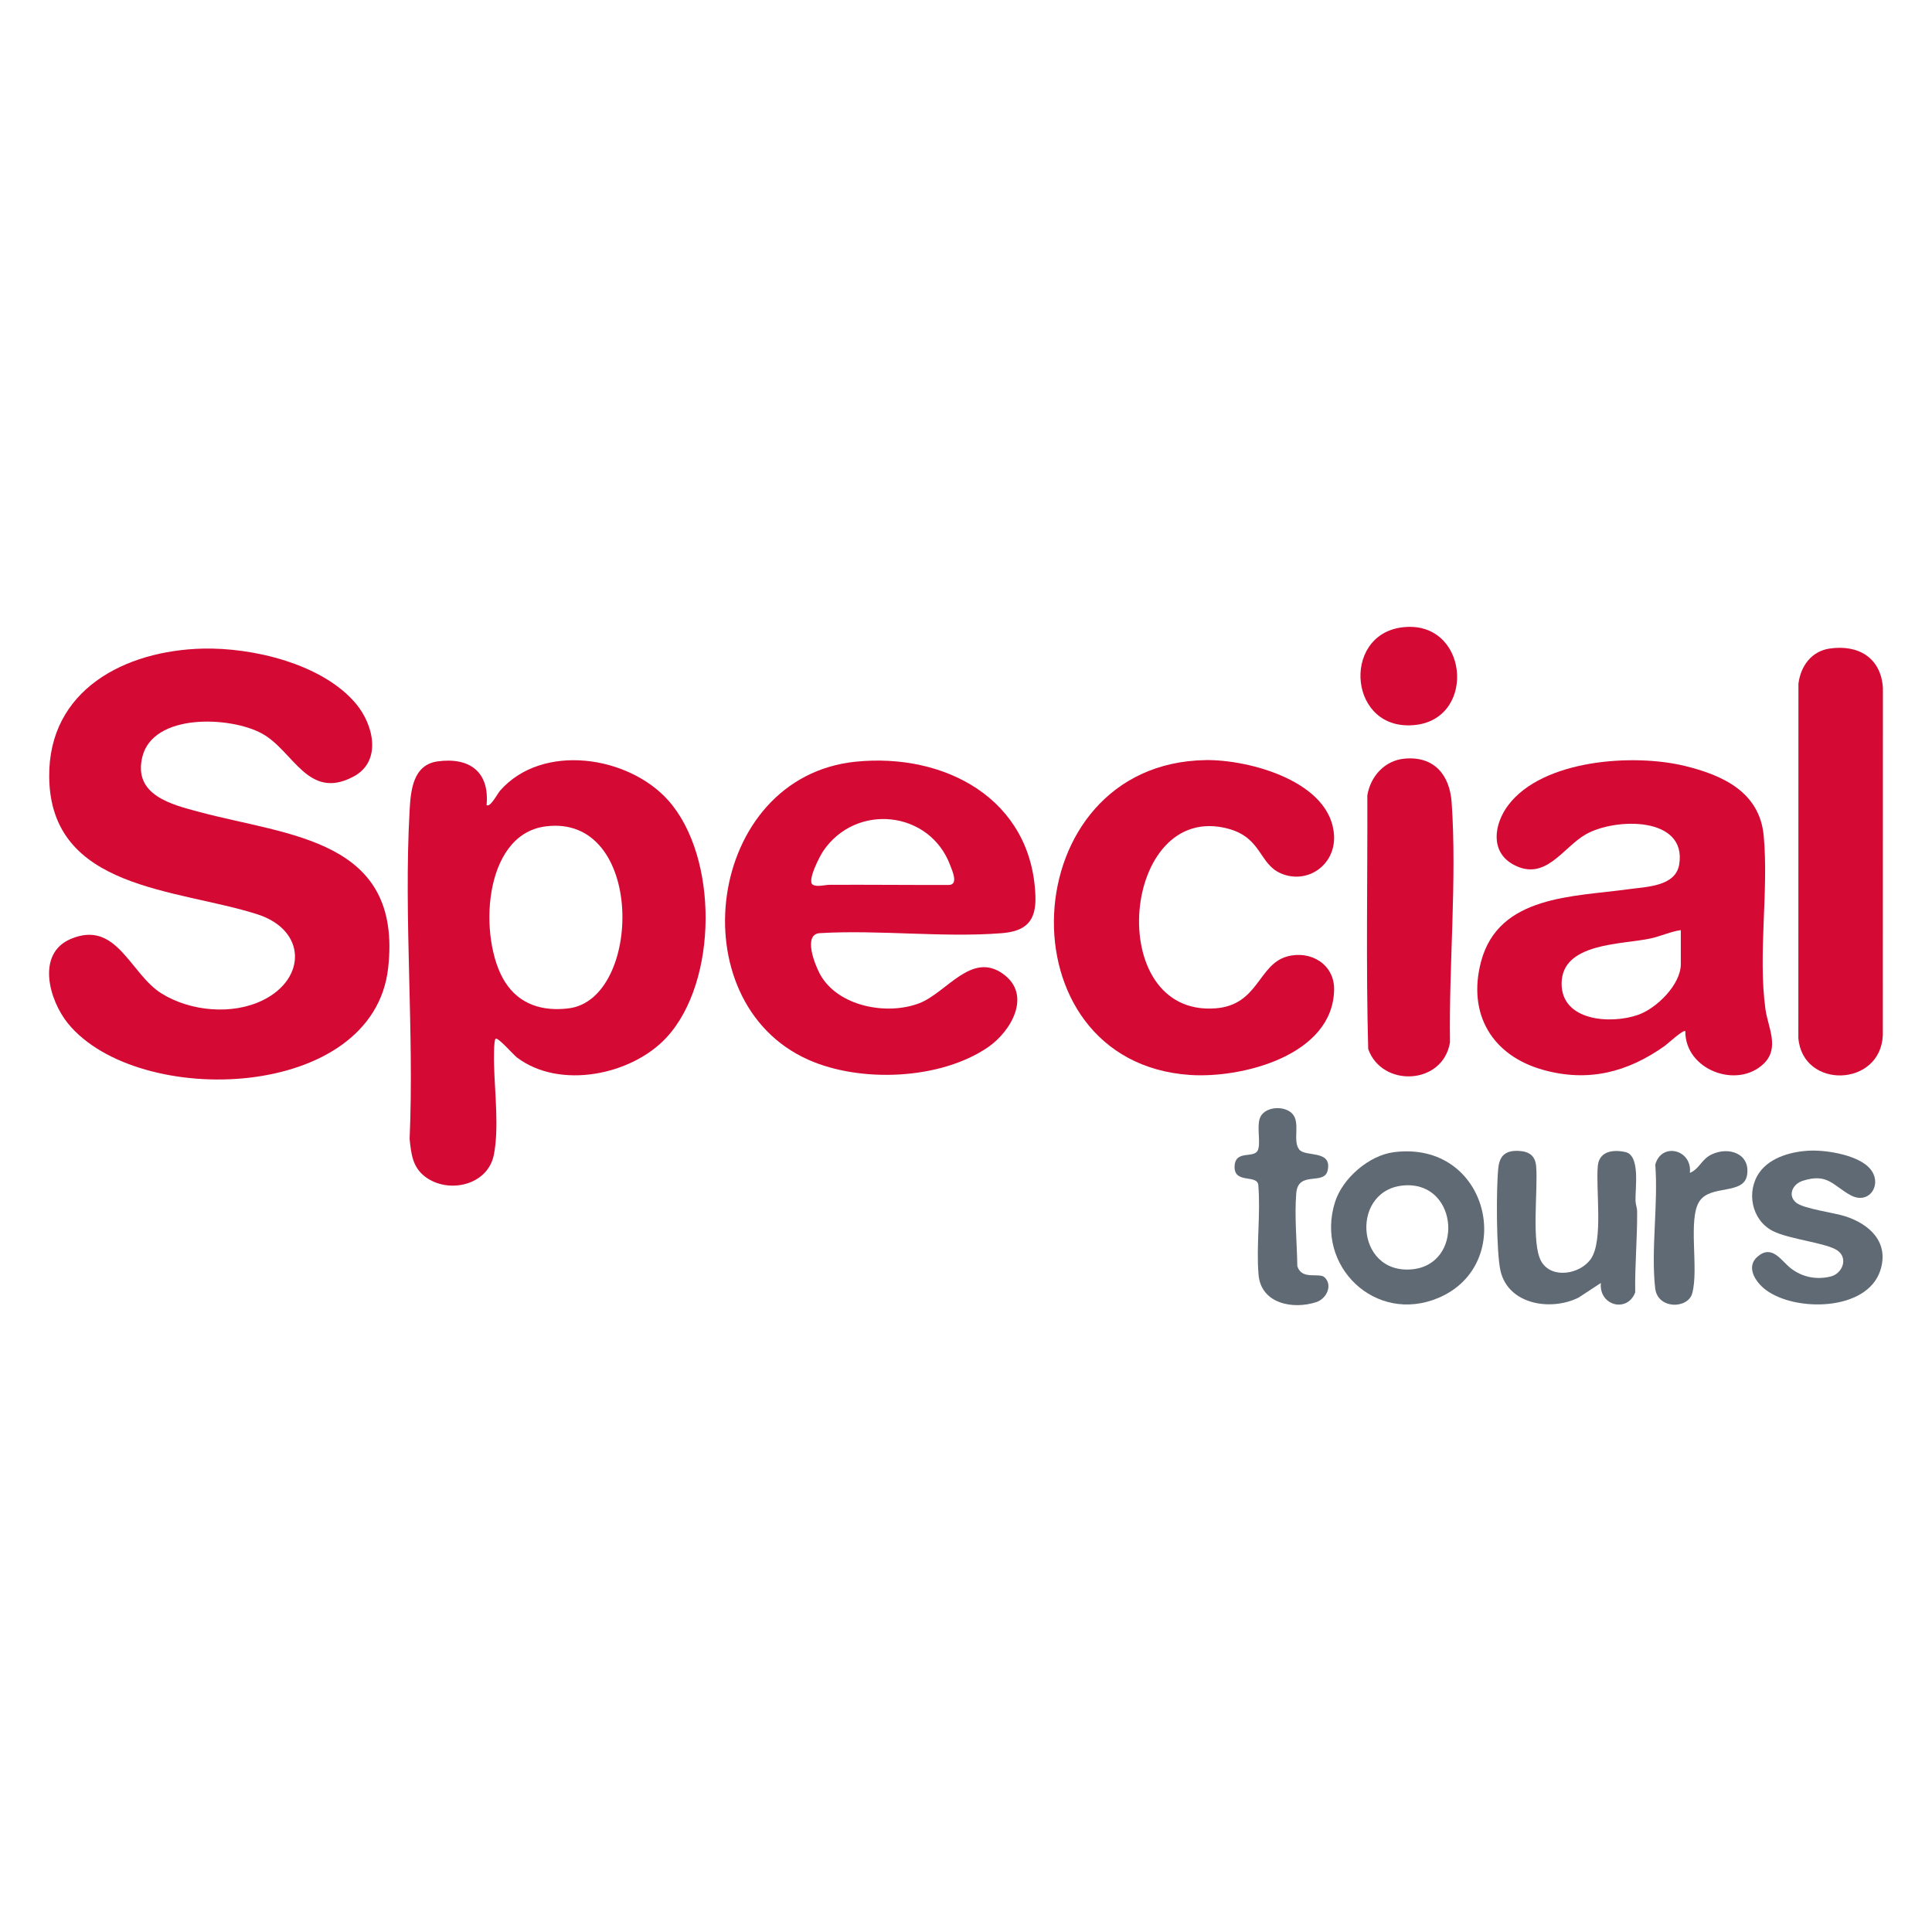
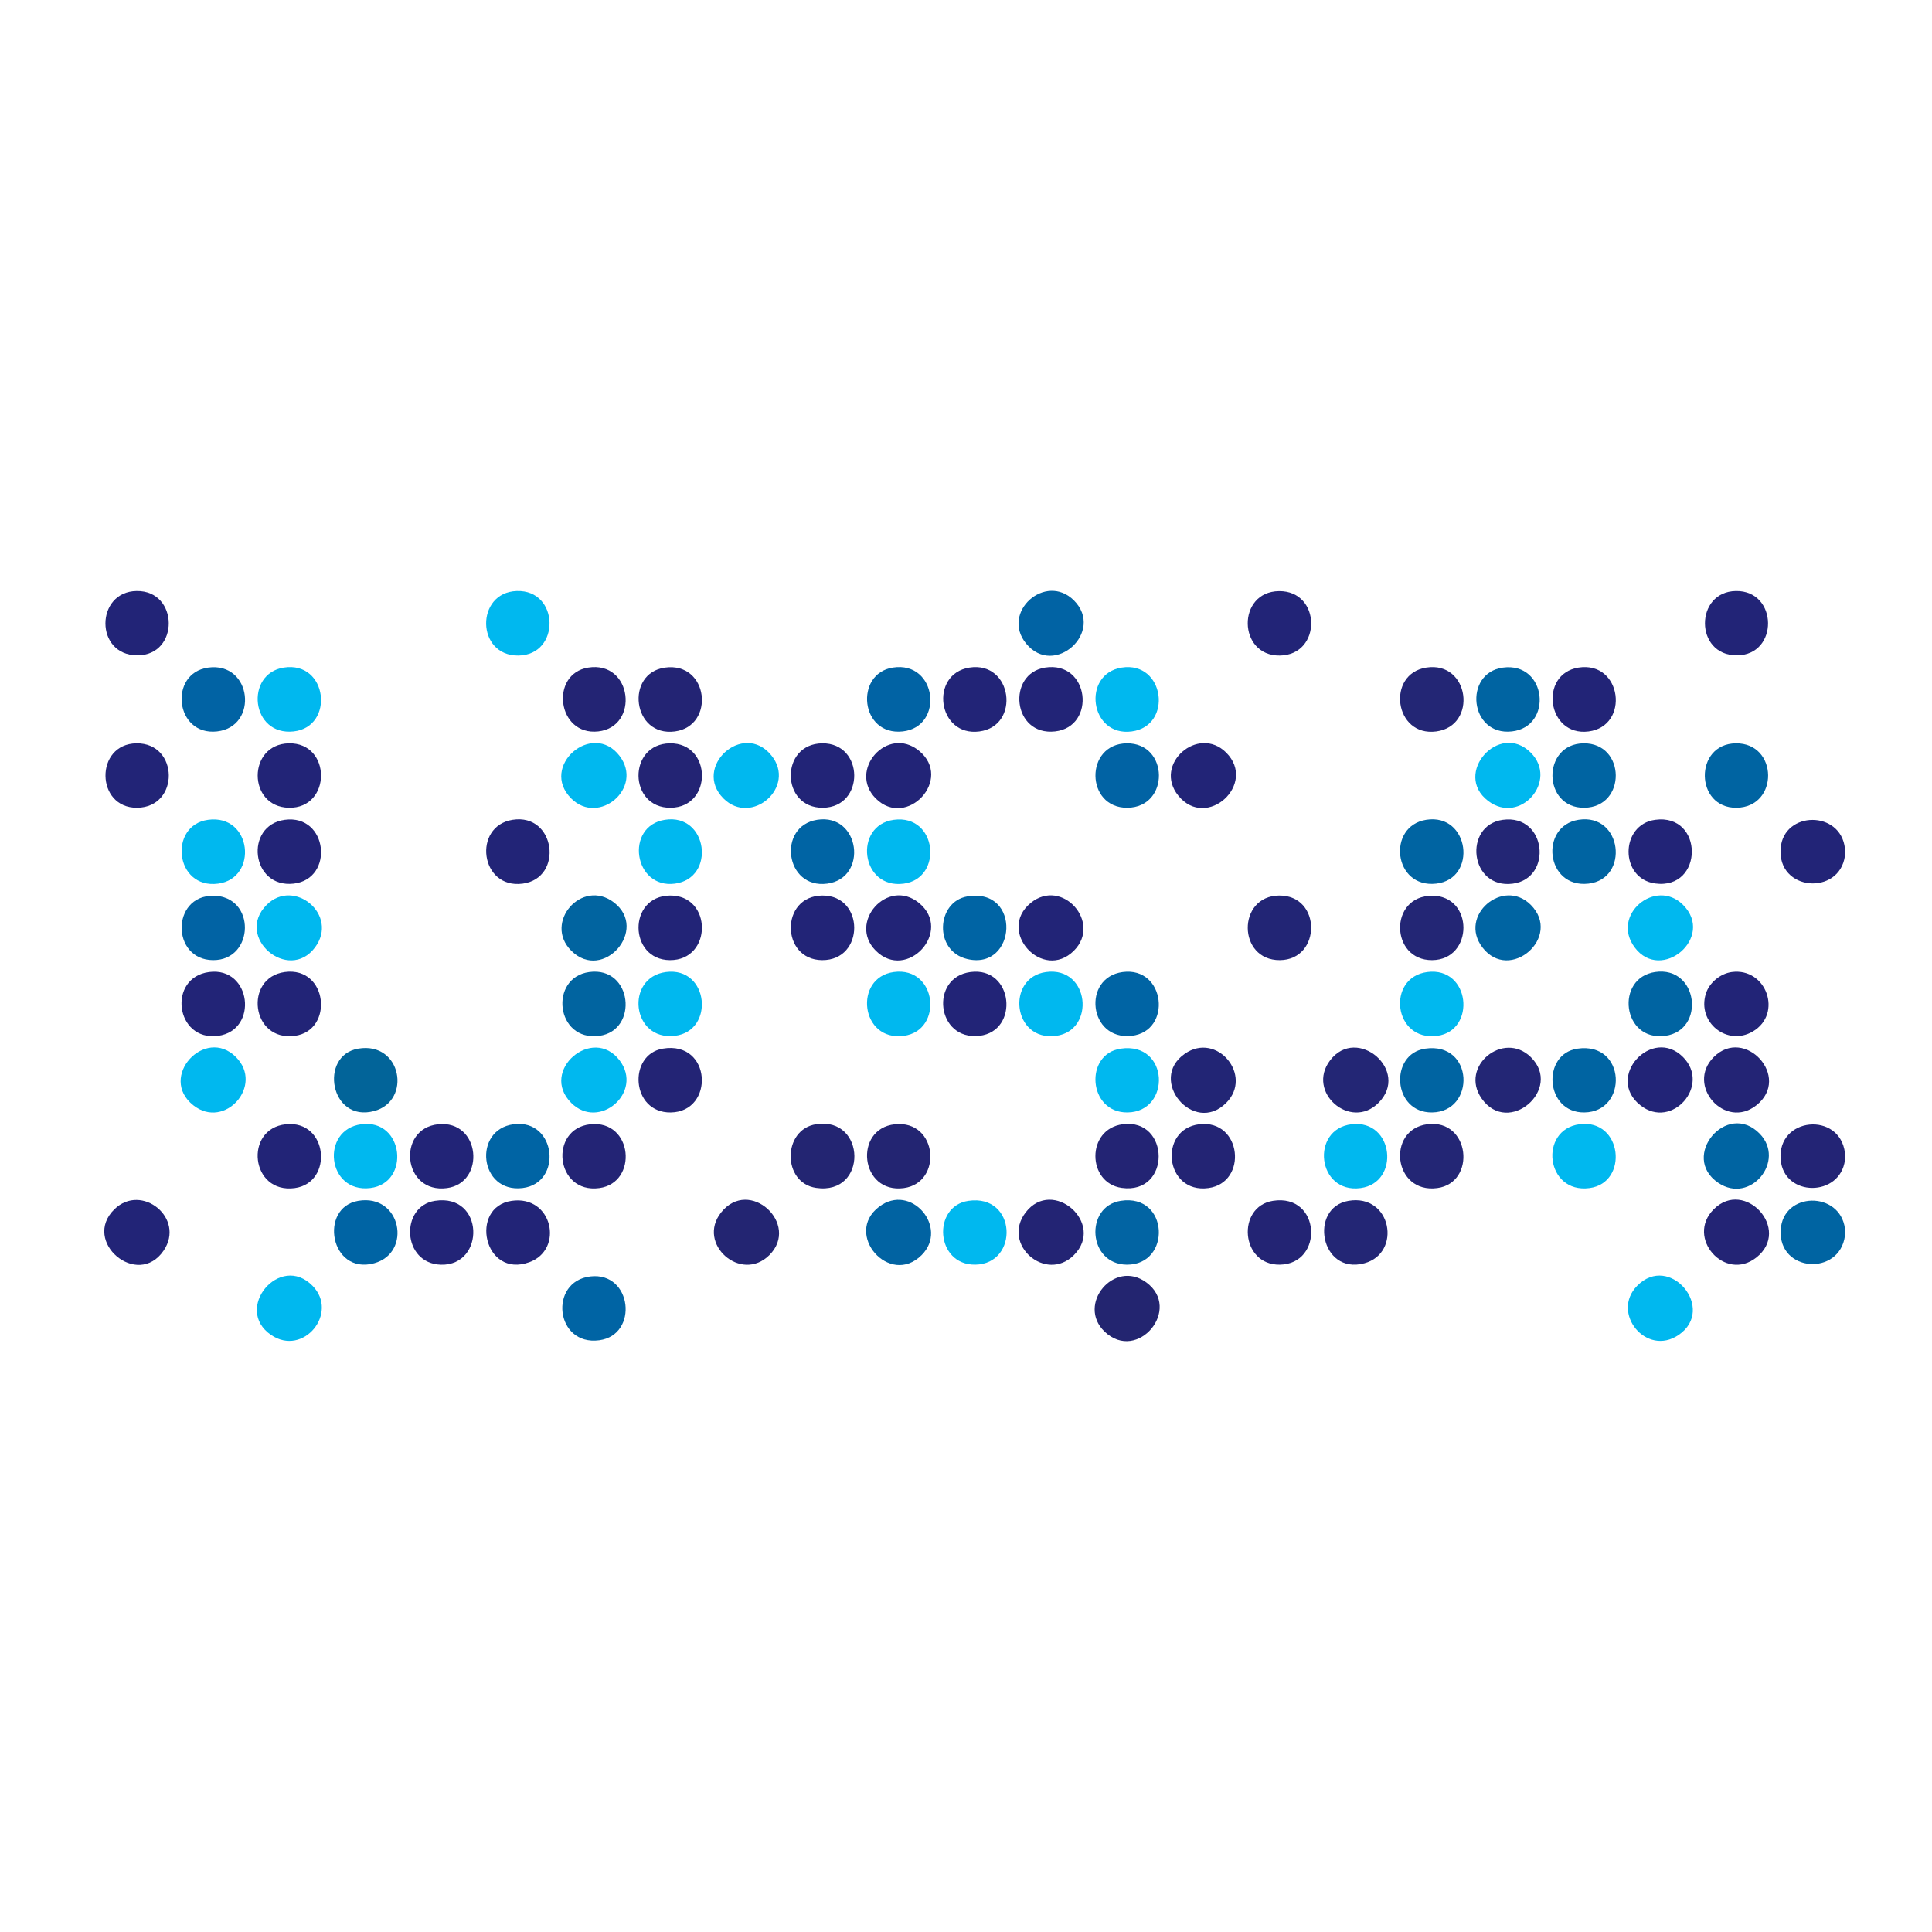
<svg xmlns="http://www.w3.org/2000/svg" id="Capa_1" version="1.1" viewBox="0 0 1200 1200">
  <defs>
    <style>
      .st0 {
-         fill: #d40a34;
+         fill: #232675;
+         fill-rule: evenodd;
      }

      .st1 {
-         fill: #5f6a74;
+         fill: #026499;
+       }
+ 
+       .st2 {
+         fill: #232474;
+       }
+ 
+       .st3 {
+         fill: #222477;
+       }
+ 
+       .st4 {
+         fill: #0163a2;
+       }
+ 
+       .st5 {
+         fill: #0163a4;
+       }
+ 
+       .st6 {
+         fill: #222575;
+       }
+ 
+       .st7 {
+         fill: #0164a0;
+       }
+ 
+       .st8 {
+         fill: #0264a3;
+       }
+ 
+       .st9 {
+         fill: #232475;
+       }
+ 
+       .st10 {
+         fill: #232572;
+       }
+ 
+       .st11 {
+         fill: #232570;
+       }
+ 
+       .st12 {
+         fill: #00b8ef;
+       }
+ 
+       .st13 {
+         fill: #0064a4;
+       }
+ 
+       .st14 {
+         fill: #0064a2;
      }
    </style>
  </defs>
-   <path class="st0" d="M125.96,402.86c31.07-.74,74.53,9.48,95.26,34.37,10.78,12.94,16.21,35.64-1.7,45.15-28.37,15.06-37.2-16.12-56.9-26.82s-67.63-12.72-74.23,14.63c-5.74,23.79,18.22,29.55,35.68,34.21,55.54,14.84,126.06,16.8,117.01,96.94-9.35,82.77-155.46,87.33-198.77,34.46-11.71-14.3-20.09-43.47,1.71-52.64,28.6-12.02,36.75,21.76,56.34,33.92,17.92,11.12,44.05,13.56,63.12,4.07,27.02-13.45,26.75-43.51-3.63-53.26-49.83-15.99-128.5-15.09-129.29-85.2-.61-54.24,47.09-78.67,95.39-79.83Z" />
-   <path class="st0" d="M307.86,645.15c-1.29.92-1.06,13.89-.99,16.43.42,16.75,3.17,39.68-.18,55.93-3.88,18.85-28.45,24.28-42.78,13.25-7.75-5.97-8.52-14.18-9.49-23.29,2.92-67.17-3.75-137.44,0-204.25.7-12.48,2.16-28.24,17.45-30.32,19.73-2.68,32.25,6.46,30.36,27.08,2.1,2.02,6.8-7.11,8.4-8.92,26.27-29.82,79.72-21.69,104.46,6.1,31.18,35.02,30.95,112.3-.94,147.07-21.66,23.61-66.57,32.72-93.12,12.55-2.04-1.55-11.73-12.65-13.18-11.62ZM338.53,513.34c-38.83,5.28-41.51,70.27-24.89,96.52,8.94,14.12,23.33,18.43,39.53,16.45,45.94-5.61,47.7-121.46-14.64-112.98Z" />
-   <path class="st0" d="M1046.78,640.46c-1.28-1.12-10.85,7.8-12.81,9.19-23.02,16.37-47.51,22.66-75.42,14.89-31.79-8.85-47.2-34.74-38.67-67.17,10.89-41.39,57.49-40.3,91.67-45.07,10.95-1.53,29.2-1.62,31.44-15.39,4.85-29.91-39.64-29.13-58.02-18.69-14.24,8.09-25.05,29.62-44.99,18.79-14.73-8-11.94-25.37-3.15-36.96,21.47-28.33,77.63-32.06,109.43-24.36,23.6,5.71,46.71,16.16,49.22,43.5,3.15,34.25-3.62,73.41,1.06,107.58,1.55,11.33,9.05,24.09-1.02,33.86-16.56,16.06-48.96,3.9-48.74-20.17ZM1043.98,577.72c-6.42.9-12.17,3.71-18.72,5.16-17.75,3.91-55.32,2.45-55.32,28.09,0,23.38,30.71,25.29,47.52,19.37,11.49-4.04,26.52-18.75,26.52-31.55v-21.07Z" />
-   <path class="st0" d="M531.49,473.1c55.26-5.62,109.54,23.08,111.63,83.56.54,15.47-5.91,21.78-21.03,22.97-36.12,2.84-75.93-2.18-112.44-.06-11.37.18-3.45,19.86-.28,25.61,11.02,19.97,41.53,25.67,61.63,17.94,16.99-6.54,32.31-32.34,51.99-18.24,18.24,13.07,5.03,35.82-9.53,45.71-29.61,20.11-78.92,22.05-111.29,7.68-81.33-36.12-63.5-175.73,29.32-185.18ZM504.73,549.42c2.44,1.72,7.71.16,10.52.15,24.69-.11,49.38.15,74.08.1,6.09-.14,2.25-8.54.87-12.2-12.8-34.24-58.74-38.84-78.96-8.75-2.09,3.11-9.98,18.26-6.51,20.72Z" />
-   <path class="st0" d="M748.8,472.11c27.19-.42,78.24,13.39,79.81,47.05.86,18.41-17.06,30.56-33.45,23.13-13.13-5.95-11.63-22.05-32.36-27.58-66.33-17.71-77.87,116.81-7.87,111.59,26.82-2,26.5-27.27,44.56-32.23,14.48-3.97,29.4,4.78,29.15,20.64-.66,40.79-57.09,55.17-89.55,52.96-118.15-8.04-110.07-193.7,9.71-195.55Z" />
-   <path class="st0" d="M1136.47,402.82c17.86-2.6,31.89,5.78,33.04,24.54l-.05,215.43c-1.19,32.5-49.85,33.97-52.47,1.92l.05-220.11c1.41-10.9,8.06-20.12,19.43-21.78Z" />
-   <path class="st0" d="M872.39,471.2c18.41-1.67,28.08,10.11,29.27,27.34,3.32,47.91-1.76,100.64-1.05,148.88-4.34,26.62-42.29,28.23-50.8,4.12-1.42-52.37-.36-105.05-.54-157.53,1.97-11.85,10.81-21.68,23.11-22.8Z" />
-   <path class="st1" d="M865.81,715.63c59.08-7.48,76.5,69.74,27.72,90.47-39.17,16.65-76.98-19.76-64.28-59.6,4.7-14.73,21.12-28.92,36.56-30.87ZM873.36,736.21c-34.76,1.31-32.13,55.27,3.44,52.21,32.36-2.78,29.31-53.44-3.44-52.21Z" />
-   <path class="st1" d="M994.34,796.87l-13.85,9.09c-17.14,8.54-43.58,4.42-48.48-16.54-2.68-11.46-2.75-51.82-1.36-64.21.9-8.07,5.2-10.85,13.15-10.33,6.15.4,9.74,3.15,10.31,9.35,1.32,14.38-3.27,48.36,3.31,59.44,6.44,10.85,24.13,7.86,30.77-1.86,7.74-11.32,2.89-43.01,4.23-57.58.84-9.17,9.36-10.4,17.17-8.66,9.4,2.1,6,22.57,6.25,30.28.07,2.22.99,4.27,1.01,6.48.16,16.81-1.48,33.57-1.19,50.4-4.92,12.9-22.64,8.27-21.33-5.87Z" />
-   <path class="st1" d="M1125.29,714.67c10.27-.23,28.99,2.93,36.13,11.11,8.21,9.4-.18,22.94-11.93,16.61-10.85-5.84-14.19-14.04-29.85-8.95-6.46,2.1-9.43,9.31-3.88,13.65,4.75,3.72,23.23,6.11,30.11,8.29,15.48,4.91,27.71,16.31,22.01,33.77-8.3,25.41-53.11,25.83-71.36,11.83-6.25-4.79-12.35-14.18-4.79-20.55,9.13-7.69,14.59,2.76,20.71,7.44,7.13,5.45,15.77,7.12,24.52,5.02,7.4-1.77,11.14-11.33,4.39-16.14s-29.96-6.91-40.27-12.18c-13.18-6.74-16.66-24.53-8.22-36.39,6.94-9.77,21.04-13.27,32.44-13.53Z" />
-   <path class="st1" d="M822.71,793.37c5.16,4.85,1.37,13.28-5.18,15.41-14.59,4.74-34.28.95-35.82-17.03-1.54-17.95,1.41-37.88-.19-56.04-1.18-6.33-15.15-.28-14.69-11.34.43-10.39,12.07-4.58,14.43-9.93,1.91-4.34-.63-13.76,1.11-19.49,2.31-7.59,14.77-8.63,20.04-3.49,5.72,5.57.13,17.07,4.6,22.56,3.91,4.82,20.42-.03,17.64,12.87-2.1,9.72-18.31-.16-19.52,14.23-1.19,14.26.45,30.88.66,45.3,2.74,8.93,13.55,3.77,16.93,6.96Z" />
-   <path class="st0" d="M870.49,389.71c41.28-5.58,47.19,55.91,9.02,60.53-41.65,5.04-46.74-55.43-9.02-60.53Z" />
-   <path class="st1" d="M1049.6,728.5c5.94-2.41,7.11-8.35,13.41-11.4,10.8-5.23,24.28-.51,22.12,12.76-2.04,12.53-22.63,5.71-29.59,16.29-7.32,11.13-.21,42.21-4.51,57.3-2.74,9.61-21.47,9.9-22.97-3.3-2.7-23.74,1.97-52.46.06-76.74,3.76-14.14,23.05-9.5,21.49,5.09Z" />
+   <path class="st9" d="M1145.93,716.12c.14,1.15.15,3.37,0,4.5-3.06,23-37.87,23.03-39.92-.29-2.33-26.62,36.81-30.18,39.92-4.21Z" />
+   <path class="st3" d="M1145.93,527.04c.13,1.19.15,3.34,0,4.5-3.32,24.93-42.29,22.21-39.92-4.85,2.03-23.13,37.36-23.47,39.92.35Z" />
+   <path class="st14" d="M1145.93,767.57c-3.34,25.12-41.38,22.77-39.91-3.57,1.34-23.97,36.79-24.42,39.91-.93.15,1.11.15,3.39,0,4.5Z" />
+   <path class="st10" d="M506.89,698.27c31.19-4.88,32.25,44.26.01,39.55-21.15-3.09-21.01-36.27-.01-39.55Z" />
+   <path class="st14" d="M1092.95,704.13c16.4,16.79-5.66,44.13-25.72,30.54-24.01-16.27,5.4-51.35,25.72-30.54Z" />
+   <path class="st0" d="M885.84,414.65c27.04-4.26,32.09,36.26,6.23,39.66-26.13,3.44-31.12-35.74-6.23-39.66Z" />
+   <path class="st14" d="M980.42,509.19c27.28-4.31,31.86,36.75,6.21,39.65-26.71,3.02-30.55-35.8-6.21-39.65Z" />
+   <path class="st3" d="M980.42,414.65c27.11-4.27,32.05,36.42,6.23,39.67s-30.96-35.77-6.23-39.67Z" />
+   <path class="st3" d="M1075.65,603.74c21.56-2.83,31.71,25.91,13.11,36.9-16.01,9.46-34.76-5.67-29.23-23.43,2.14-6.86,9.01-12.53,16.12-13.47Z" />
+   <path class="st3" d="M129.88,603.74c26.33-3.45,30.82,36.29,5.57,39.65-26.63,3.54-31.55-36.25-5.57-39.65Z" />
+   <path class="st12" d="M129.24,509.2c27.33-3.71,31.3,36.37,6.21,39.65-26.89,3.52-30.93-36.29-6.21-39.65Z" />
+   <path class="st3" d="M176.85,603.74c26.84-3.65,30.7,36.41,6.21,39.65-27.23,3.61-31.58-36.2-6.21-39.65Z" />
+   <path class="st3" d="M318.38,509.19c26.79-4.23,31.85,36.31,6.23,39.66-26.5,3.47-31.2-35.72-6.23-39.66Z" />
+   <path class="st5" d="M129.24,414.66c27.39-3.79,31.56,36.78,5.56,39.64-26.19,2.88-30.2-36.22-5.56-39.64Z" />
+   <path class="st14" d="M885.84,509.19c26.99-4.26,32.03,36.73,6.21,39.65-26.66,3.01-30.71-35.78-6.21-39.65Z" />
+   <path class="st3" d="M649.08,414.65c27.71-4.37,32.03,36.82,6.21,39.65-26.54,2.91-30.04-35.89-6.21-39.65Z" />
+   <path class="st14" d="M1028.02,603.73c26.85-3.93,31.56,36.29,6.23,39.66-26.77,3.56-31.14-36.02-6.23-39.66Z" />
+   <path class="st5" d="M554.5,414.65c27.63-4.36,32.08,36.81,6.21,39.65-26.54,2.91-30.04-35.89-6.21-39.65Z" />
+   <path class="st3" d="M510.7,556.23c26.43-.3,26.6,40.35-.11,40.13-25.62-.21-26.16-39.83.11-40.13Z" />
+   <path class="st3" d="M510.7,461.69c26.19-.3,26.69,39.72.43,40.02-26.3.3-26.81-39.72-.43-40.02Z" />
+   <path class="st14" d="M933.46,414.66c27.36-3.71,31.36,36.81,5.56,39.64-26.36,2.89-30.16-36.3-5.56-39.64Z" />
+   <path class="st5" d="M699.86,461.69c26.3-.3,26.81,39.72.43,40.02-26.19.3-26.69-39.72-.43-40.02Z" />
+   <path class="st12" d="M176.19,414.65c27.52-4.34,31.78,36.86,6.21,39.65-26.69,2.91-30.38-35.84-6.21-39.65Z" />
+   <path class="st0" d="M933.46,509.2c27.22-3.66,31.13,36.33,6.21,39.65-26.9,3.58-31.02-36.31-6.21-39.65Z" />
+   <path class="st12" d="M601.48,745.87c30.18-4.41,31.55,39.29,4.27,39.63-24.78.32-26.85-36.34-4.27-39.63Z" />
+   <path class="st12" d="M555.15,509.2c27.1-3.67,30.86,36.37,6.21,39.65-26.94,3.59-31.37-36.25-6.21-39.65Z" />
+   <path class="st12" d="M981.07,698.28c26.69-3.51,30.69,36.42,6.22,39.65-27.37,3.62-31.64-36.31-6.22-39.65Z" />
+   <path class="st13" d="M600.82,556.78c33.87-5.71,30.75,46.12,0,38.91-21.09-4.94-19.2-35.68,0-38.91Z" />
+   <path class="st12" d="M224.46,698.28c26.53-3.47,30.62,36.59,5.55,39.63-27.06,3.28-31.08-36.29-5.55-39.63Z" />
+   <path class="st12" d="M649.73,603.74c27.11-3.65,30.89,36.37,6.21,39.65-27.12,3.61-31.18-36.29-6.21-39.65Z" />
+   <path class="st12" d="M555.15,603.74c27.02-3.64,30.94,36.36,6.21,39.65-27.06,3.6-31.26-36.28-6.21-39.65Z" />
+   <path class="st3" d="M416.13,556.23c26.44-.3,26.52,40.35-.11,40.13-25.56-.21-26.26-39.83.11-40.13Z" />
+   <path class="st2" d="M697.34,698.28c29.51-3.87,30.24,43.85-.64,39.54-21.58-3.01-22.17-36.54.64-39.54Z" />
+   <path class="st3" d="M176.85,509.2c26.92-3.64,30.95,36.78,5.56,39.64-26.61,2.99-30.75-36.22-5.56-39.64Z" />
+   <path class="st8" d="M696.04,745.86c30.24-4.76,31.69,39.97,3.78,39.65-24.22-.28-26.22-36.12-3.78-39.65Z" />
+   <path class="st0" d="M886.49,698.28c26.74-3.51,30.6,36.43,6.22,39.65-27.39,3.62-31.66-36.31-6.22-39.65Z" />
+   <path class="st12" d="M696.06,651.33c30.34-4.41,31.48,39.29,4.27,39.63-24.54.31-26.97-36.34-4.27-39.63Z" />
+   <path class="st3" d="M1028.04,509.2c30.36-4.13,30.4,43.66,0,39.54-22.1-3-21.92-36.56,0-39.54Z" />
+   <path class="st11" d="M686.14,827.15c-17.67-16.81,5.84-45.3,25.83-30.64,22.44,16.46-5.37,50.09-25.83,30.64Z" />
+   <path class="st13" d="M319.03,698.28c26.51-3.47,30.68,36.59,5.55,39.63-27.01,3.28-31.05-36.3-5.55-39.63Z" />
+   <path class="st3" d="M794.43,367.15c26.3-.3,26.81,39.72.43,40.02-26.08.3-26.75-39.72-.43-40.02Z" />
+   <path class="st6" d="M794.43,556.23c26.59-.3,26.4,39.92.53,40.13-26.37.21-26.66-39.83-.53-40.13Z" />
+   <path class="st2" d="M365.35,414.65c27.56-4.35,31.87,36.85,6.21,39.65s-30.15-35.87-6.21-39.65Z" />
+   <path class="st2" d="M416.13,461.69c26.17-.3,26.67,39.72.43,40.02-26.3.3-26.81-39.72-.43-40.02Z" />
+   <path class="st3" d="M177.5,698.3c26.44-2.82,29.7,36.42,5.56,39.64-27.54,3.67-31.6-36.86-5.56-39.64Z" />
+   <path class="st12" d="M886.49,603.74c26.74-3.51,30.6,36.4,6.21,39.65-27.29,3.64-31.75-36.3-6.21-39.65Z" />
+   <path class="st12" d="M413.61,603.74c26.73-3.51,30.56,36.66,5.56,39.63-26.97,3.21-31.01-36.29-5.56-39.63Z" />
+   <path class="st2" d="M412.97,414.66c27.35-3.79,31.43,36.33,6.21,39.65-26.5,3.49-30.97-36.22-6.21-39.65Z" />
+   <path class="st13" d="M697.34,603.74c26.66-3.5,30.82,36.77,5.56,39.63-26.82,3.04-30.93-36.3-5.56-39.63Z" />
+   <path class="st14" d="M885.21,651.33c30.44-4.42,31.47,39.29,4.27,39.63-24.58.31-26.69-36.38-4.27-39.63Z" />
+   <path class="st12" d="M412.96,509.19c26.79-4.23,31.85,36.31,6.23,39.66s-31.27-35.71-6.23-39.66Z" />
+   <path class="st12" d="M1016.84,798.67c20.28-20.76,49.51,14.41,25.72,30.54-20.02,13.57-42.18-13.69-25.72-30.54Z" />
+   <path class="st12" d="M194.15,798.67c16.46,16.85-5.7,44.11-25.72,30.54-23.79-16.13,5.45-51.3,25.72-30.54Z" />
+   <path class="st9" d="M411.67,651.32c30.5-5.15,32.38,39.31,4.92,39.65-24.68.31-26.71-35.97-4.92-39.65Z" />
+   <path class="st7" d="M366,603.74c26.94-3.65,30.74,36.38,6.21,39.65-27.17,3.62-31.32-36.25-6.21-39.65Z" />
+   <path class="st12" d="M320.98,367.08c26.58-.86,27.33,39.79,1,40.09s-26.74-39.26-1-40.09Z" />
+   <path class="st10" d="M555.81,698.3c26.74-2.84,29.86,36.4,5.56,39.64-27.28,3.63-31.34-36.9-5.56-39.64Z" />
+   <path class="st2" d="M790.62,745.86c29.89-4.7,31.88,39.28,4.28,39.65-24.5.33-26.87-36.1-4.28-39.65Z" />
+   <path class="st13" d="M366.64,792.82c26.03-3.09,30.21,36.38,5.57,39.65-27.4,3.64-31.51-36.57-5.57-39.65Z" />
+   <path class="st2" d="M744.95,698.28c26.44-3.09,30.28,36.36,5.57,39.65-27.17,3.62-31.28-36.64-5.57-39.65Z" />
+   <path class="st3" d="M272.08,698.3c26.53-2.83,29.71,36.42,5.56,39.64-27.56,3.67-31.39-36.88-5.56-39.64Z" />
+   <path class="st13" d="M222.51,745.86c26.83-4.53,33.58,32.37,9.85,38.78-27.41,7.4-34.36-34.65-9.85-38.78Z" />
+   <path class="st3" d="M317.75,745.87c25.48-3.72,32.66,30.24,11.08,38.09-28.45,10.34-37.49-34.23-11.08-38.09Z" />
+   <path class="st3" d="M84.79,461.69c26.4-.29,26.92,39.69.43,40.02-25.94.32-26.44-39.73-.43-40.02Z" />
+   <path class="st12" d="M839.52,698.28c26.44-3.09,30.28,36.36,5.57,39.65-27.09,3.61-31.33-36.64-5.57-39.65Z" />
+   <path class="st12" d="M165.65,562c16.93-16.92,45.08,6.22,30.01,26.46-16.47,22.12-50.19-6.28-30.01-26.46Z" />
+   <path class="st3" d="M602.76,603.74c26.84-3.52,30.51,36.8,5.56,39.63-26.84,3.05-30.96-36.3-5.56-39.63Z" />
+   <path class="st14" d="M1078.16,461.69c26.4-.29,26.92,39.69.43,40.02-25.94.32-26.44-39.73-.43-40.02Z" />
+   <path class="st12" d="M1045.34,562c20.18,20.18-13.54,48.58-30.01,26.46-15.07-20.24,13.09-43.39,30.01-26.46Z" />
+   <path class="st9" d="M366.66,698.3c26.59-2.82,29.8,36.41,5.56,39.64-27.37,3.65-31.42-36.89-5.56-39.64Z" />
+   <path class="st3" d="M270.13,745.86c30.82-4.8,31.42,40.35,3.81,39.67-24.23-.59-25.64-36.27-3.81-39.67Z" />
+   <path class="st14" d="M979.79,651.33c30.39-4.41,31.57,39.29,4.27,39.63-24.46.31-26.66-36.38-4.27-39.63Z" />
+   <path class="st13" d="M507.53,509.19c26.77-4.23,31.9,36.3,6.23,39.66-26.22,3.43-31.16-35.72-6.23-39.66Z" />
+   <path class="st1" d="M222.51,651.32c27.04-4.57,33.39,32.51,9.85,38.78-27.45,7.32-34.35-34.65-9.85-38.78Z" />
+   <path class="st0" d="M837.58,745.86c26.82-4.53,33.26,32.48,9.85,38.78-27.52,7.41-34.53-34.62-9.85-38.78Z" />
+   <path class="st0" d="M889.54,556.35c26.01,0,25.78,39.79,0,40.01-26.1.22-27.02-40.01,0-40.01Z" />
+   <path class="st12" d="M449.38,495.95c-19.44-19.43,12.09-48.39,29.7-26.79,15.93,19.54-12.31,44.17-29.7,26.79Z" />
+   <path class="st9" d="M1064.45,751.08c19.22-19.26,48.49,12.56,26.46,29.98-19.52,15.44-44.11-12.3-26.46-29.98Z" />
+   <path class="st3" d="M761.61,467.46c19.4,19.4-12.08,48.4-29.7,26.79-15.93-19.54,12.32-44.17,29.7-26.79Z" />
+   <path class="st14" d="M983.59,461.69c26.32-.3,26.83,39.72.43,40.02-26.03.3-26.52-39.72-.43-40.02Z" />
+   <path class="st7" d="M354.8,590.49c-17.44-17.44,6.62-45.13,26.47-30,21.97,16.74-6.66,49.81-26.47,30Z" />
+   <path class="st12" d="M354.8,685.03c-19.99-19.99,13.33-48.35,30.01-26.46,15.08,19.79-12.66,43.8-30.01,26.46Z" />
+   <path class="st0" d="M856.18,685.03c-17.35,17.34-45.1-6.68-30.01-26.46,16.68-21.88,50.01,6.48,30.01,26.46Z" />
+   <path class="st3" d="M1045.34,656.54c17.55,17.58-6.93,45.44-26.46,29.98-22.18-17.55,7.28-49.2,26.46-29.98Z" />
+   <path class="st0" d="M950.76,656.54c20.28,19.79-13.92,49.57-30.54,25.7-13.86-19.9,13.56-42.28,30.54-25.7Z" />
+   <path class="st3" d="M71.07,751.08c16.89-16.48,44.23,5.6,30.55,25.71-16.17,23.78-51.11-5.65-30.55-25.71Z" />
+   <path class="st10" d="M477.88,779.56c-17.56,17.52-45.42-6.97-30-26.45,17.56-22.17,49.28,7.21,30,26.45Z" />
+   <path class="st3" d="M602.11,414.65c26.78-4.23,31.94,36.28,6.23,39.66-26.12,3.44-31.2-35.72-6.23-39.66Z" />
+   <path class="st12" d="M696.69,414.65c26.79-4.23,32.01,36.27,6.23,39.66-26.12,3.44-31.12-35.73-6.23-39.66Z" />
+   <path class="st3" d="M179.36,461.69c26.7-.59,26.71,40.61,0,40.02-25.73-.57-25.74-39.45,0-40.02Z" />
+   <path class="st12" d="M354.8,495.95c-19.95-19.95,13.14-48.57,30.01-26.46,15.15,19.85-12.87,43.6-30.01,26.46Z" />
+   <path class="st3" d="M84.86,367.08c26.31-.38,26.74,39.97.47,39.97-26.62,0-26.14-39.6-.47-39.97Z" />
+   <path class="st14" d="M950.76,562c19.9,19.93-13.08,48.65-30.01,26.46-15.17-19.88,12.99-43.51,30.01-26.46Z" />
+   <path class="st5" d="M667.03,372.92c19.39,19.38-12.2,48.26-29.7,26.79-15.91-19.52,12.18-44.3,29.7-26.79Z" />
+   <path class="st4" d="M572.45,779.56c-19.92,19.91-48.63-13.1-26.47-30,19.91-15.18,43.53,12.96,26.47,30Z" />
+   <path class="st2" d="M667.03,779.56c-17.41,17.4-45.2-6.55-30.01-26.46,16.79-22.02,49.74,6.74,30.01,26.46Z" />
+   <path class="st6" d="M761.61,685.03c-20.28,20.27-49.02-14.34-25.71-30.53,20.02-13.91,42.63,13.62,25.71,30.53Z" />
+   <path class="st5" d="M132.29,556.35c26.96,0,25.91,40.23,0,40.01s-26.01-40.01,0-40.01Z" />
+   <path class="st12" d="M950.76,467.46c17.37,17.37-6.5,45.22-26.47,30-22.09-16.83,6.84-49.63,26.47-30Z" />
+   <path class="st12" d="M146.54,656.54c17.6,17.63-6.96,45.4-26.46,29.98-22.09-17.47,7.26-49.22,26.46-29.98Z" />
+   <path class="st3" d="M1078.23,367.08c26.25-.38,26.75,39.97.47,39.97s-26.14-39.6-.47-39.97Z" />
+   <path class="st9" d="M1064.45,656.54c19.2-19.23,48.55,12.52,26.46,29.98-19.5,15.42-44.05-12.36-26.46-29.98Z" />
+   <path class="st3" d="M543.96,495.95c-17.48-17.47,7.21-45.65,26.8-29.69,21.61,17.6-7.57,48.91-26.8,29.69Z" />
+   <path class="st3" d="M667.03,590.49c-19.39,19.38-48.28-12.19-26.8-29.69,19.47-15.86,44.3,12.19,26.8,29.69Z" />
+   <path class="st3" d="M543.96,590.49c-17.5-17.49,7.33-45.55,26.8-29.69,21.48,17.5-7.42,49.07-26.8,29.69Z" />
</svg>
